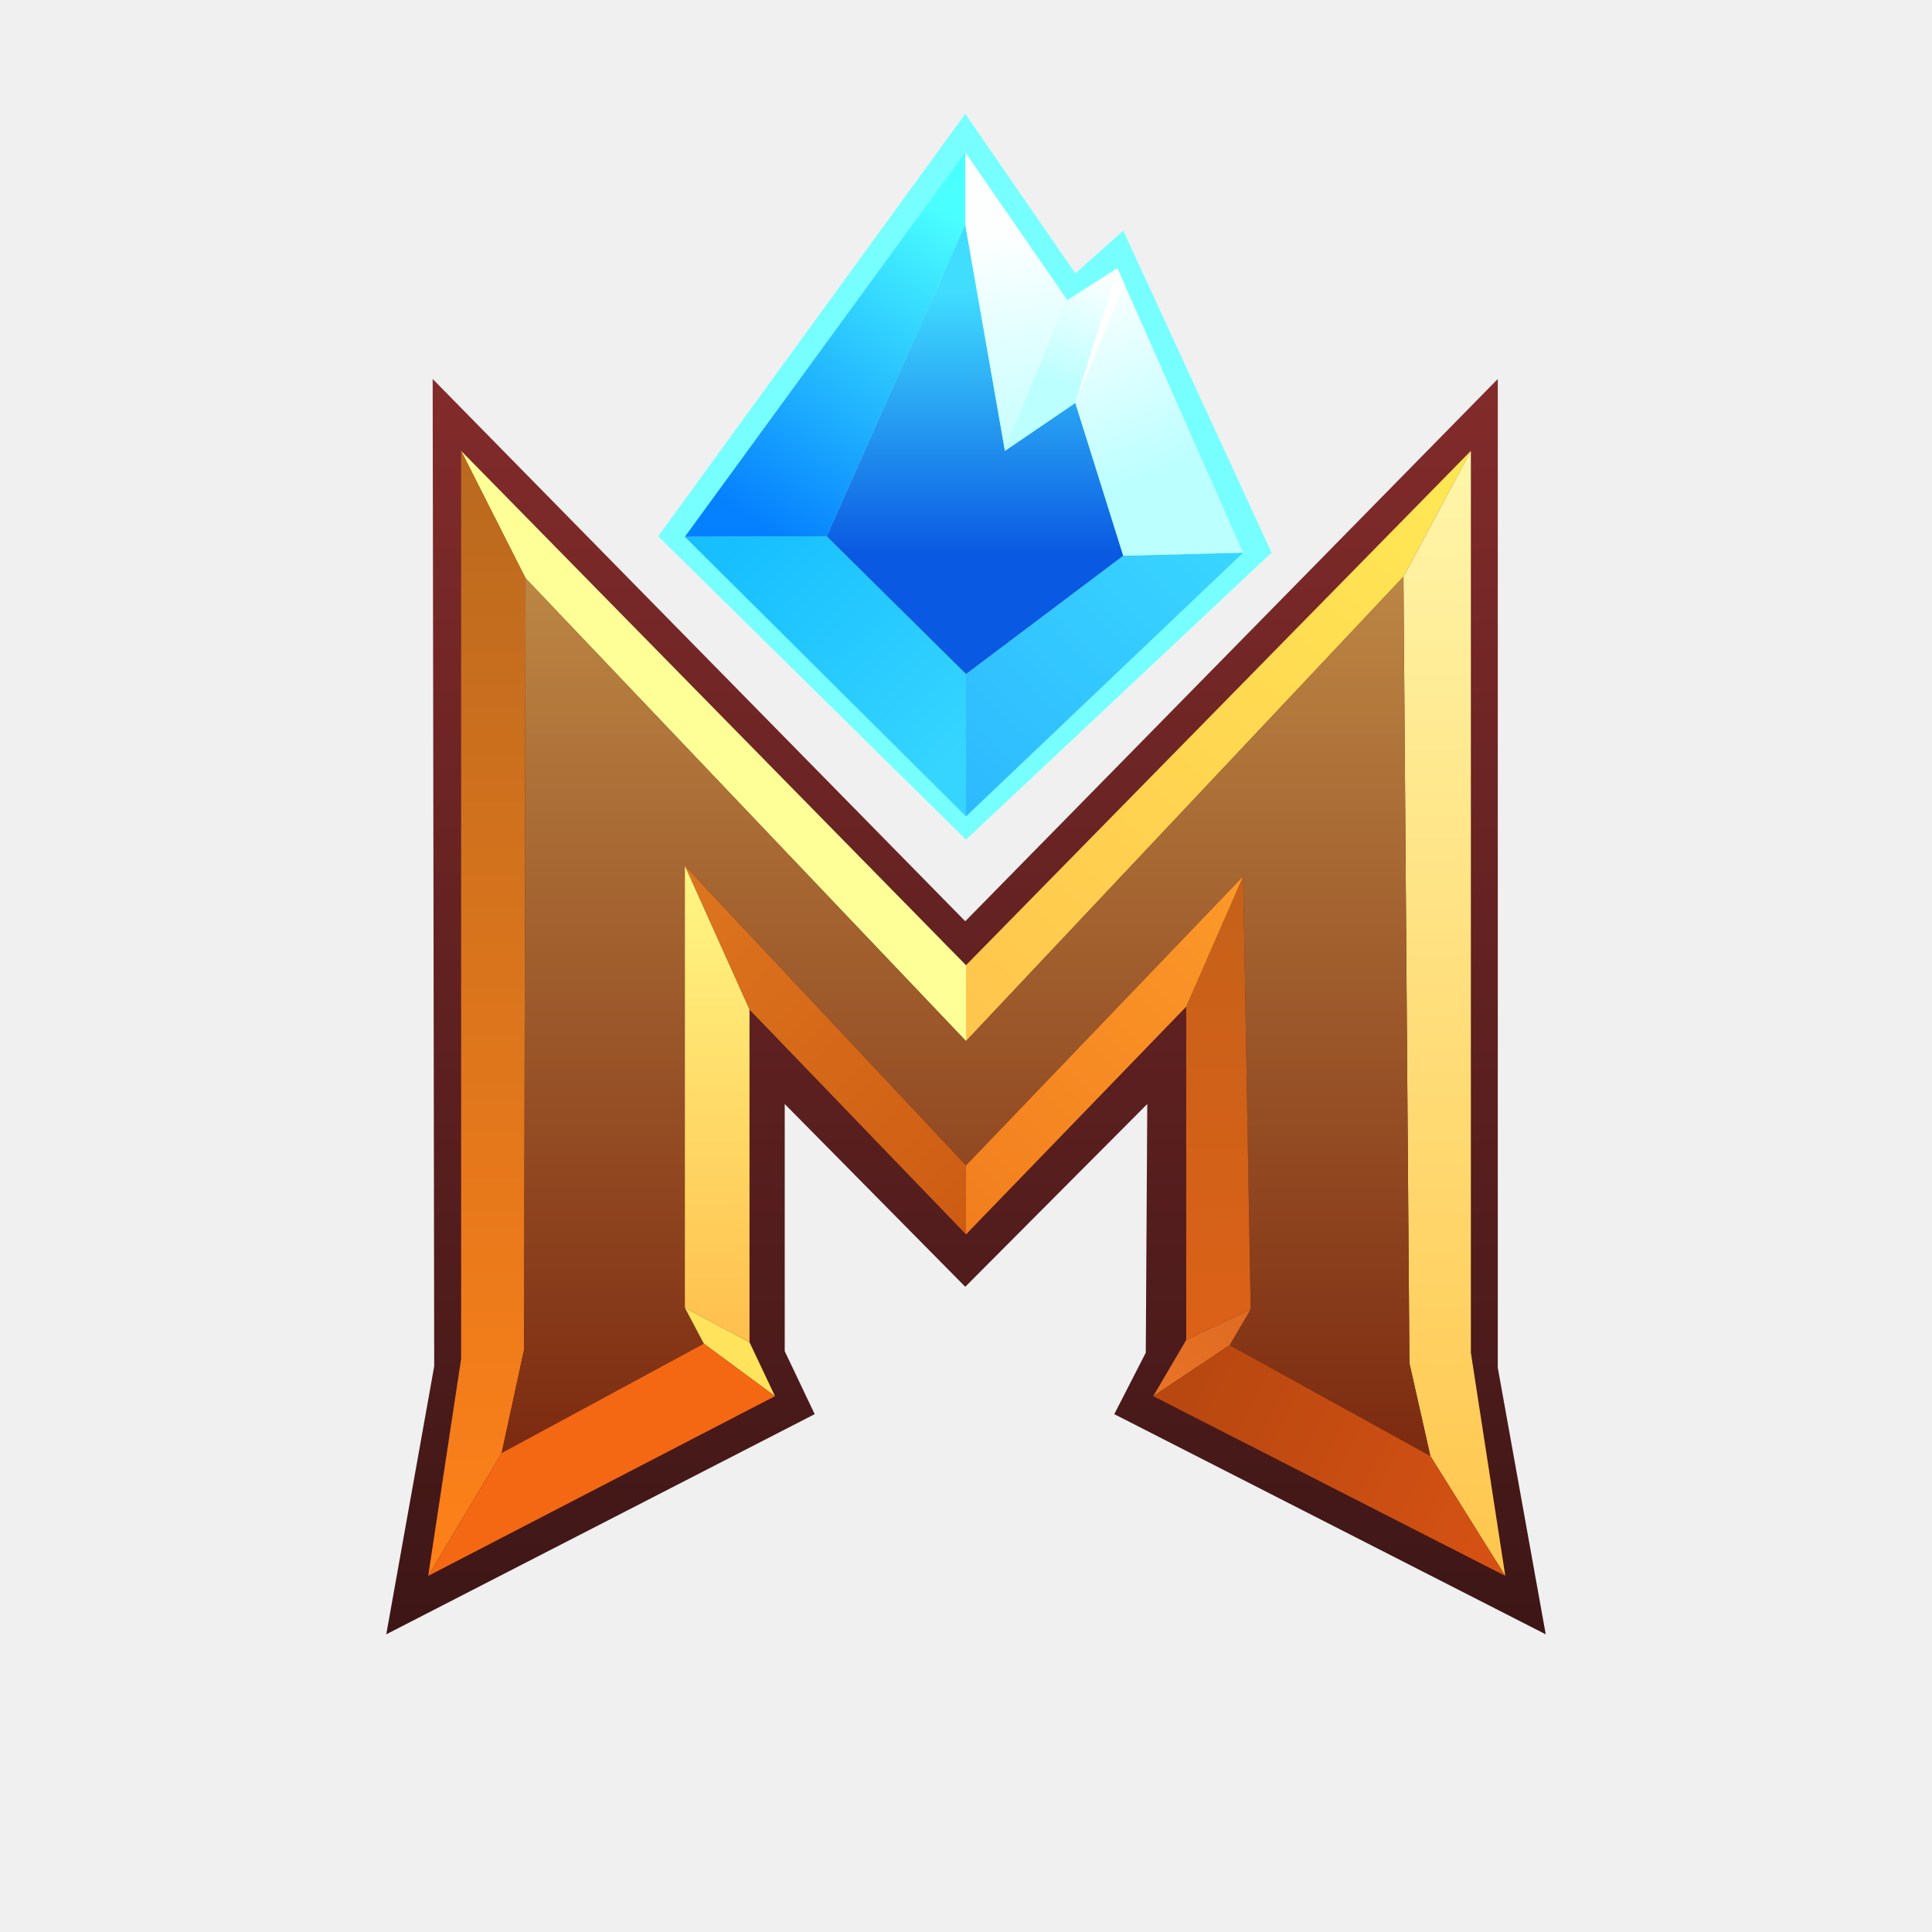
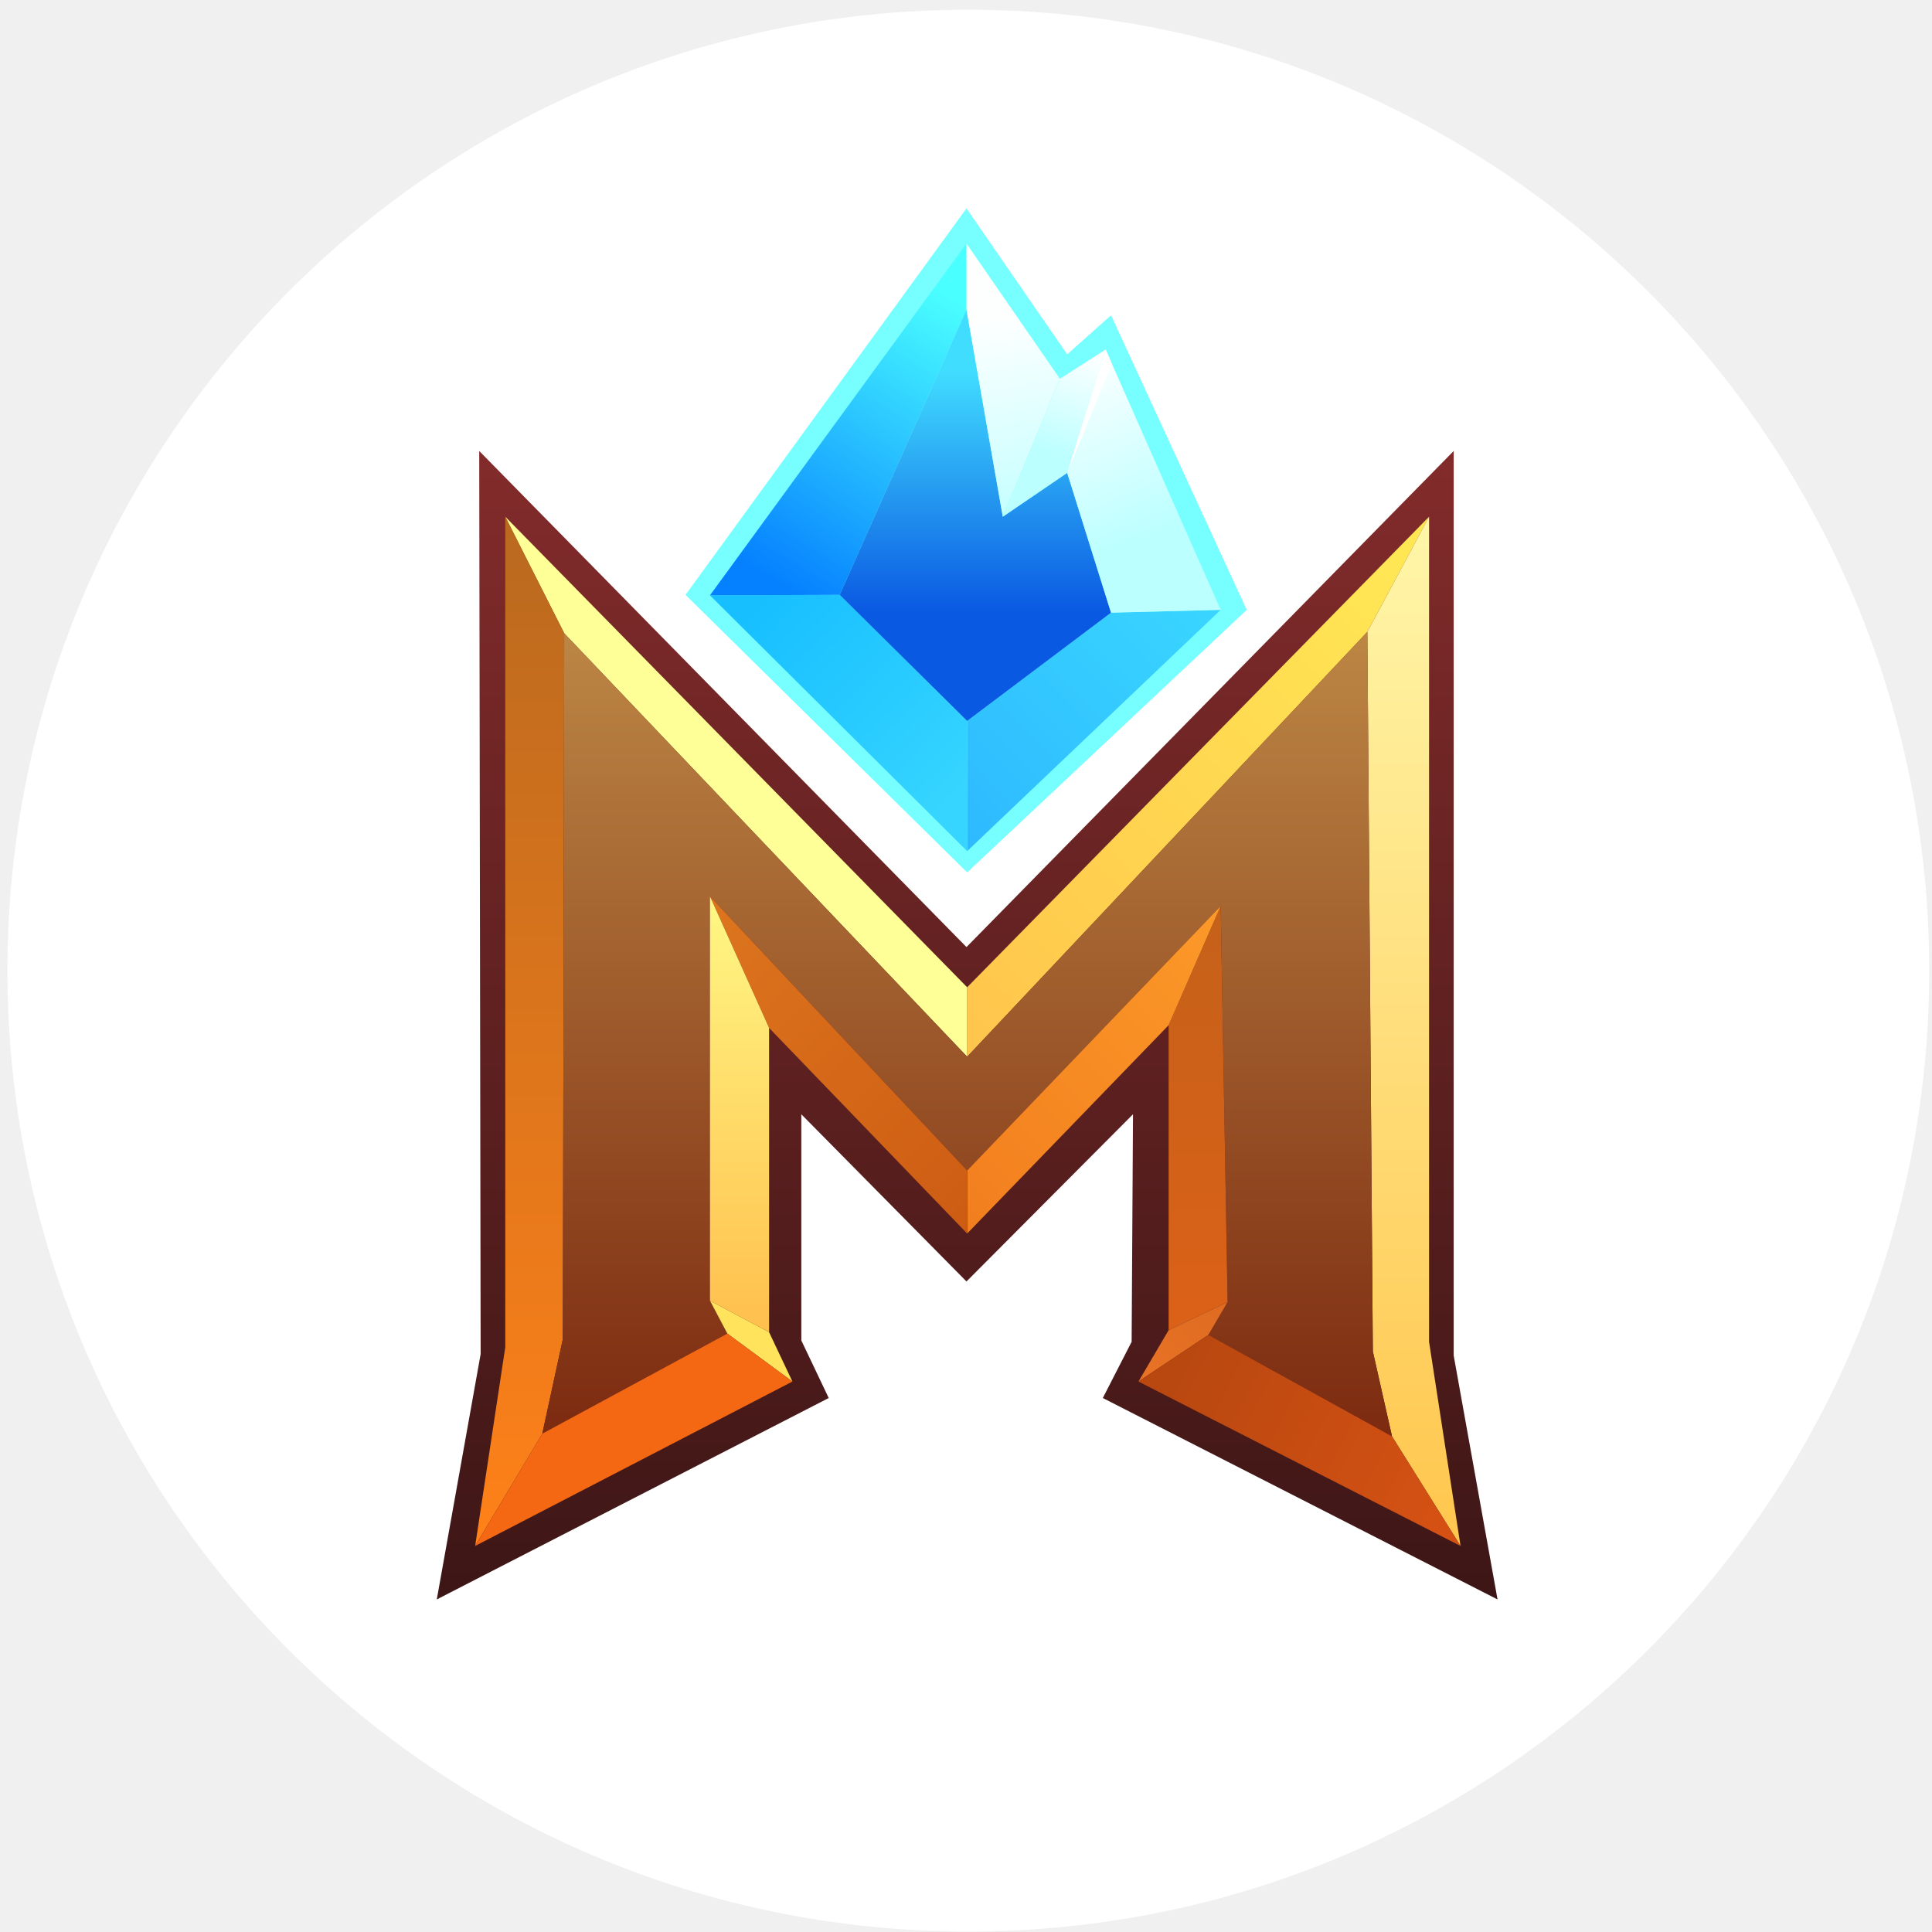
- <svg xmlns="http://www.w3.org/2000/svg" version="1.1" id="Layer_1" x="0px" y="0px" viewBox="0 0 363.12 363.12" style="enable-background:new 0 0 363.12 363.12;" xml:space="preserve">
-   <style type="text/css">
- 	.st0{fill:url(#SVGID_1_);}
- 	.st1{fill:url(#SVGID_2_);}
- 	.st2{fill:url(#SVGID_3_);}
- 	.st3{fill:url(#SVGID_4_);}
- 	.st4{fill:url(#SVGID_5_);}
- 	.st5{fill:url(#SVGID_6_);}
- 	.st6{fill:url(#SVGID_7_);}
- 	.st7{fill:url(#SVGID_8_);}
- 	.st8{fill:url(#SVGID_9_);}
- 	.st9{fill:#FFFFFF;}
- 	.st10{fill:url(#SVGID_10_);}
- 	.st11{fill:url(#SVGID_11_);}
- 	.st12{fill:#FEFF97;}
- 	.st13{fill:url(#SVGID_12_);}
- 	.st14{fill:url(#SVGID_13_);}
- 	.st15{fill:url(#SVGID_14_);}
- 	.st16{fill:url(#SVGID_15_);}
- 	.st17{fill:url(#SVGID_16_);}
- 	.st18{fill:url(#SVGID_17_);}
- 	.st19{fill:url(#SVGID_18_);}
- 	.st20{fill:url(#SVGID_19_);}
- 	.st21{fill:#FFE35C;}
- 	.st22{fill:#F46814;}
- </style>
-   <g>
-     <linearGradient id="SVGID_1_" gradientUnits="userSpaceOnUse" x1="123.7" y1="89.599" x2="238.998" y2="89.599">
-       <stop offset="0" style="stop-color:#77FFFF" />
-       <stop offset="1" style="stop-color:#77FFFF" />
+ <svg xmlns="http://www.w3.org/2000/svg" width="834" height="834" overflow="hidden">
+   <defs>
+     <clipPath id="clip0">
+       <rect x="-2296" y="742" width="834" height="834" />
+     </clipPath>
+     <clipPath id="clip1">
+       <rect x="-2261" y="786" width="764" height="764" />
+     </clipPath>
+     <clipPath id="clip2">
+       <rect x="-2261" y="786" width="764" height="764" />
+     </clipPath>
+     <clipPath id="clip3">
+       <rect x="-2261" y="786" width="764" height="764" />
+     </clipPath>
+     <linearGradient x1="-2000.08" y1="975.269" x2="-1757.81" y2="975.269" gradientUnits="userSpaceOnUse" spreadMethod="pad" id="fill4">
+       <stop offset="0" stop-color="#77FFFF" stop-opacity="1" />
+       <stop offset="1" stop-color="#77FFFF" stop-opacity="1" />
    </linearGradient>
-     <polygon class="st0" points="181.42,21.39 202.11,51.38 211.12,43.35 239,103.87 181.56,157.81 123.7,100.79  " />
-     <linearGradient id="SVGID_2_" gradientUnits="userSpaceOnUse" x1="181.56" y1="307.175" x2="181.56" y2="71.228">
-       <stop offset="0" style="stop-color:#3D1616" />
-       <stop offset="1" style="stop-color:#832B2B" />
+     <linearGradient x1="-1878.5" y1="1432.45" x2="-1878.5" y2="936.666" gradientUnits="userSpaceOnUse" spreadMethod="pad" id="fill5">
+       <stop offset="0" stop-color="#3D1616" stop-opacity="1" />
+       <stop offset="1" stop-color="#832B2B" stop-opacity="1" />
    </linearGradient>
-     <polygon class="st1" points="181.42,173.15 281.51,71.23 281.51,257.06 290.52,307.17 209.43,265.79 215.35,254.24 215.63,207.5    181.42,241.85 147.49,207.5 147.49,253.96 153.12,265.79 72.6,307.17 81.61,256.78 81.32,71.23  " />
-     <linearGradient id="SVGID_3_" gradientUnits="userSpaceOnUse" x1="176.597" y1="145.574" x2="225.588" y2="97.709">
-       <stop offset="0" style="stop-color:#2EBAFF" />
-       <stop offset="1" style="stop-color:#39D5FF" />
+     <linearGradient x1="-1888.93" y1="1092.89" x2="-1785.99" y2="992.309" gradientUnits="userSpaceOnUse" spreadMethod="pad" id="fill6">
+       <stop offset="0" stop-color="#2EBAFF" stop-opacity="1" />
+       <stop offset="1" stop-color="#39D5FF" stop-opacity="1" />
    </linearGradient>
-     <polygon class="st2" points="233.65,103.87 211.12,104.45 181.56,126.69 181.56,153.44  " />
-     <linearGradient id="SVGID_4_" gradientUnits="userSpaceOnUse" x1="141.482" y1="99.546" x2="180.9" y2="140.654">
-       <stop offset="0" style="stop-color:#17BFFF" />
-       <stop offset="1" style="stop-color:#36D5FF" />
+     <linearGradient x1="-1962.71" y1="996.169" x2="-1879.89" y2="1082.55" gradientUnits="userSpaceOnUse" spreadMethod="pad" id="fill7">
+       <stop offset="0" stop-color="#17BFFF" stop-opacity="1" />
+       <stop offset="1" stop-color="#36D5FF" stop-opacity="1" />
    </linearGradient>
-     <polygon class="st3" points="128.72,100.89 155.37,100.79 181.56,126.69 181.56,153.44  " />
-     <linearGradient id="SVGID_5_" gradientUnits="userSpaceOnUse" x1="143.19" y1="98.934" x2="178.667" y2="39.806">
-       <stop offset="0" style="stop-color:#0580FF" />
-       <stop offset="1" style="stop-color:#4AFFFF" />
+     <linearGradient x1="-1959.12" y1="994.883" x2="-1884.58" y2="870.643" gradientUnits="userSpaceOnUse" spreadMethod="pad" id="fill8">
+       <stop offset="0" stop-color="#0580FF" stop-opacity="1" />
+       <stop offset="1" stop-color="#4AFFFF" stop-opacity="1" />
    </linearGradient>
-     <polygon class="st4" points="181.42,28.62 181.42,42.23 155.37,100.79 128.72,100.89  " />
-     <linearGradient id="SVGID_6_" gradientUnits="userSpaceOnUse" x1="183.249" y1="123.41" x2="183.249" y2="54.708">
-       <stop offset="0.28" style="stop-color:#0A59E2" />
-       <stop offset="1" style="stop-color:#41DDFF" />
+     <linearGradient x1="-1874.95" y1="1046.31" x2="-1874.95" y2="901.955" gradientUnits="userSpaceOnUse" spreadMethod="pad" id="fill9">
+       <stop offset="0" stop-color="#0A59E2" stop-opacity="1" />
+       <stop offset="0.28" stop-color="#0A59E2" stop-opacity="1" />
+       <stop offset="1" stop-color="#41DDFF" stop-opacity="1" />
    </linearGradient>
-     <polygon class="st5" points="181.42,42.23 188.88,84.74 202.11,75.73 211.12,104.45 181.56,126.69 155.37,100.79  " />
-     <linearGradient id="SVGID_7_" gradientUnits="userSpaceOnUse" x1="198.074" y1="91.046" x2="189.44" y2="39.989">
-       <stop offset="0" style="stop-color:#BBFFFF" />
-       <stop offset="0.922" style="stop-color:#FDFFFF" />
+     <linearGradient x1="-1843.8" y1="978.308" x2="-1861.94" y2="871.027" gradientUnits="userSpaceOnUse" spreadMethod="pad" id="fill10">
+       <stop offset="0" stop-color="#BBFFFF" stop-opacity="1" />
+       <stop offset="0.922" stop-color="#FDFFFF" stop-opacity="1" />
+       <stop offset="1" stop-color="#FDFFFF" stop-opacity="1" />
    </linearGradient>
-     <polygon class="st6" points="181.42,28.62 200.61,56.4 188.88,84.74 181.42,42.23  " />
-     <linearGradient id="SVGID_8_" gradientUnits="userSpaceOnUse" x1="195.279" y1="80.909" x2="205.04" y2="50.876">
-       <stop offset="0.307" style="stop-color:#BBFFFF" />
-       <stop offset="1" style="stop-color:#FDFFFF" />
+     <linearGradient x1="-1849.67" y1="957.009" x2="-1829.16" y2="893.902" gradientUnits="userSpaceOnUse" spreadMethod="pad" id="fill11">
+       <stop offset="0" stop-color="#BBFFFF" stop-opacity="1" />
+       <stop offset="0.307" stop-color="#BBFFFF" stop-opacity="1" />
+       <stop offset="1" stop-color="#FDFFFF" stop-opacity="1" />
    </linearGradient>
-     <polygon class="st7" points="200.61,56.4 210,50.39 202.11,75.73 188.88,84.74  " />
-     <linearGradient id="SVGID_9_" gradientUnits="userSpaceOnUse" x1="222.999" y1="105.645" x2="201.6" y2="53.838">
-       <stop offset="0.307" style="stop-color:#BBFFFF" />
-       <stop offset="1" style="stop-color:#FDFFFF" />
+     <linearGradient x1="-1791.43" y1="1008.99" x2="-1836.39" y2="900.126" gradientUnits="userSpaceOnUse" spreadMethod="pad" id="fill12">
+       <stop offset="0" stop-color="#BBFFFF" stop-opacity="1" />
+       <stop offset="0.307" stop-color="#BBFFFF" stop-opacity="1" />
+       <stop offset="1" stop-color="#FDFFFF" stop-opacity="1" />
    </linearGradient>
-     <polygon class="st8" points="210,50.39 233.65,103.87 211.12,104.45 202.11,75.73  " />
-     <polygon class="st9" points="210,50.39 211.28,53.29 202.11,75.73  " />
-     <linearGradient id="SVGID_10_" gradientUnits="userSpaceOnUse" x1="181.76" y1="188.333" x2="271.86" y2="93.729">
-       <stop offset="0" style="stop-color:#FFC64D" />
-       <stop offset="1" style="stop-color:#FFE754" />
+     <linearGradient x1="-1878.08" y1="1182.73" x2="-1688.76" y2="983.946" gradientUnits="userSpaceOnUse" spreadMethod="pad" id="fill13">
+       <stop offset="0" stop-color="#FFC64D" stop-opacity="1" />
+       <stop offset="1" stop-color="#FFE754" stop-opacity="1" />
    </linearGradient>
-     <polygon class="st10" points="181.56,181.41 276.45,84.74 263.78,108.39 181.56,195.68  " />
-     <linearGradient id="SVGID_11_" gradientUnits="userSpaceOnUse" x1="273.348" y1="296.194" x2="273.348" y2="84.743">
-       <stop offset="0" style="stop-color:#FFC64D" />
-       <stop offset="1" style="stop-color:#FFF6A9" />
+     <linearGradient x1="-1685.63" y1="1409.37" x2="-1685.63" y2="965.064" gradientUnits="userSpaceOnUse" spreadMethod="pad" id="fill14">
+       <stop offset="0" stop-color="#FFC64D" stop-opacity="1" />
+       <stop offset="1" stop-color="#FFF6A9" stop-opacity="1" />
    </linearGradient>
-     <polygon class="st11" points="276.45,84.74 276.45,254.24 282.92,296.19 268.84,273.67 264.9,256.21 263.78,108.39  " />
-     <polygon class="st12" points="86.67,84.74 181.56,181.41 181.56,195.68 98.78,108.68  " />
-     <linearGradient id="SVGID_12_" gradientUnits="userSpaceOnUse" x1="89.631" y1="296.194" x2="89.631" y2="84.743">
-       <stop offset="0" style="stop-color:#FF8119" />
-       <stop offset="1" style="stop-color:#B9691F" />
+     <linearGradient x1="-2071.67" y1="1409.37" x2="-2071.67" y2="965.064" gradientUnits="userSpaceOnUse" spreadMethod="pad" id="fill15">
+       <stop offset="0" stop-color="#FF8119" stop-opacity="1" />
+       <stop offset="1" stop-color="#B9691F" stop-opacity="1" />
    </linearGradient>
-     <polygon class="st13" points="86.67,84.74 98.78,108.68 98.5,253.68 94.28,273.11 80.48,296.19 86.67,255.37  " />
-     <linearGradient id="SVGID_13_" gradientUnits="userSpaceOnUse" x1="181.56" y1="108.394" x2="181.56" y2="273.669">
-       <stop offset="0" style="stop-color:#BC8644" />
-       <stop offset="1" style="stop-color:#7C2A10" />
+     <linearGradient x1="-1878.5" y1="1014.76" x2="-1878.5" y2="1362.04" gradientUnits="userSpaceOnUse" spreadMethod="pad" id="fill16">
+       <stop offset="0" stop-color="#BC8644" stop-opacity="1" />
+       <stop offset="1" stop-color="#7C2A10" stop-opacity="1" />
    </linearGradient>
-     <polygon class="st14" points="94.28,273.11 132.29,252.55 128.72,245.79 128.72,162.73 181.56,219.05 233.65,164.71 235.06,246.08    231.11,252.83 268.84,273.67 264.9,256.21 263.78,108.39 181.56,195.68 98.78,108.68 98.5,253.68  " />
-     <linearGradient id="SVGID_14_" gradientUnits="userSpaceOnUse" x1="229.003" y1="251.848" x2="229.003" y2="164.705">
-       <stop offset="0" style="stop-color:#DC6118" />
-       <stop offset="1" style="stop-color:#C56119" />
+     <linearGradient x1="-1778.81" y1="1316.19" x2="-1778.81" y2="1133.08" gradientUnits="userSpaceOnUse" spreadMethod="pad" id="fill17">
+       <stop offset="0" stop-color="#DC6118" stop-opacity="1" />
+       <stop offset="1" stop-color="#C56119" stop-opacity="1" />
    </linearGradient>
-     <polygon class="st15" points="233.65,164.71 222.95,189.2 222.95,251.85 235.06,246.08  " />
-     <linearGradient id="SVGID_15_" gradientUnits="userSpaceOnUse" x1="216.861" y1="262.512" x2="234.177" y2="245.196">
-       <stop offset="0" style="stop-color:#E97325" />
-       <stop offset="1" style="stop-color:#DE6B22" />
+     <linearGradient x1="-1804.33" y1="1338.6" x2="-1767.94" y2="1302.21" gradientUnits="userSpaceOnUse" spreadMethod="pad" id="fill18">
+       <stop offset="0" stop-color="#E97325" stop-opacity="1" />
+       <stop offset="1" stop-color="#DE6B22" stop-opacity="1" />
    </linearGradient>
-     <polygon class="st16" points="222.95,251.85 216.75,262.41 231.11,252.83 235.06,246.08  " />
-     <linearGradient id="SVGID_16_" gradientUnits="userSpaceOnUse" x1="226.187" y1="258.861" x2="281.091" y2="286.736">
-       <stop offset="0" style="stop-color:#B94810" />
-       <stop offset="1" style="stop-color:#D55113" />
+     <linearGradient x1="-1784.73" y1="1330.93" x2="-1669.36" y2="1389.5" gradientUnits="userSpaceOnUse" spreadMethod="pad" id="fill19">
+       <stop offset="0" stop-color="#B94810" stop-opacity="1" />
+       <stop offset="1" stop-color="#D55113" stop-opacity="1" />
    </linearGradient>
-     <polygon class="st17" points="231.11,252.83 268.84,273.67 282.92,296.19 216.75,262.41  " />
-     <linearGradient id="SVGID_17_" gradientUnits="userSpaceOnUse" x1="177.758" y1="228.196" x2="237.448" y2="168.507">
-       <stop offset="0" style="stop-color:#F27E1E" />
-       <stop offset="1" style="stop-color:#FC9929" />
+     <linearGradient x1="-1886.49" y1="1266.49" x2="-1761.07" y2="1141.07" gradientUnits="userSpaceOnUse" spreadMethod="pad" id="fill20">
+       <stop offset="0" stop-color="#F27E1E" stop-opacity="1" />
+       <stop offset="1" stop-color="#FC9929" stop-opacity="1" />
    </linearGradient>
-     <polygon class="st18" points="233.65,164.71 222.95,189.2 181.56,232 181.56,219.05  " />
-     <linearGradient id="SVGID_18_" gradientUnits="userSpaceOnUse" x1="185.666" y1="227.892" x2="124.615" y2="166.841">
-       <stop offset="0" style="stop-color:#CD5C13" />
-       <stop offset="1" style="stop-color:#DD751E" />
+     <linearGradient x1="-1869.87" y1="1265.85" x2="-1998.16" y2="1137.57" gradientUnits="userSpaceOnUse" spreadMethod="pad" id="fill21">
+       <stop offset="0" stop-color="#CD5C13" stop-opacity="1" />
+       <stop offset="1" stop-color="#DD751E" stop-opacity="1" />
    </linearGradient>
-     <polygon class="st19" points="128.72,162.73 181.56,219.05 181.56,232 140.87,189.76  " />
-     <linearGradient id="SVGID_19_" gradientUnits="userSpaceOnUse" x1="134.798" y1="252.27" x2="134.798" y2="162.734">
-       <stop offset="0" style="stop-color:#FFBF4D" />
-       <stop offset="1" style="stop-color:#FFF784" />
+     <linearGradient x1="-1976.76" y1="1317.08" x2="-1976.76" y2="1128.94" gradientUnits="userSpaceOnUse" spreadMethod="pad" id="fill22">
+       <stop offset="0" stop-color="#FFBF4D" stop-opacity="1" />
+       <stop offset="1" stop-color="#FFF784" stop-opacity="1" />
    </linearGradient>
-     <polygon class="st20" points="128.72,162.73 140.87,189.76 140.87,252.27 128.72,245.79  " />
-     <polygon class="st21" points="128.72,245.79 140.87,252.27 145.66,262.41 132.29,252.55  " />
-     <polygon class="st22" points="94.28,273.11 132.29,252.55 145.66,262.41 80.48,296.19  " />
+   </defs>
+   <g clip-path="url(#clip0)" transform="translate(2296 -742)">
+     <path d="M-2290.5 1161C-2290.5 933.182-2105.82 748.5-1878 748.5-1650.18 748.5-1465.5 933.182-1465.5 1161-1465.5 1388.82-1650.18 1573.5-1878 1573.5-2105.82 1573.5-2290.5 1388.82-2290.5 1161Z" stroke="#FFFFFF" stroke-width="4.583" stroke-linecap="butt" stroke-linejoin="miter" stroke-miterlimit="8" stroke-opacity="1" fill="#FFFFFF" fill-rule="evenodd" fill-opacity="1" />
+     <g clip-path="url(#clip1)">
+       <g clip-path="url(#clip2)">
+         <g clip-path="url(#clip3)">
+           <path d="M-1878.79 831.945-1835.32 894.961-1816.39 878.088-1757.81 1005.26-1878.5 1118.6-2000.08 998.783Z" fill="url(#fill4)" fill-rule="nonzero" />
+           <path d="M-1878.79 1150.83-1668.48 936.671-1668.48 1327.14-1649.55 1432.44-1819.94 1345.49-1807.5 1321.22-1806.91 1223.01-1878.79 1295.18-1950.09 1223.01-1950.09 1320.63-1938.26 1345.49-2107.45 1432.44-2088.52 1326.55-2089.13 936.671Z" fill="url(#fill5)" fill-rule="nonzero" />
+           <path d="M-1769.05 1005.26-1816.39 1006.47-1878.5 1053.21-1878.5 1109.41Z" fill="url(#fill6)" fill-rule="nonzero" />
+           <path d="M-1989.53 998.993-1933.53 998.783-1878.5 1053.21-1878.5 1109.41Z" fill="url(#fill7)" fill-rule="nonzero" />
+           <path d="M-1878.79 847.137-1878.79 875.735-1933.53 998.783-1989.53 998.993Z" fill="url(#fill8)" fill-rule="nonzero" />
+           <path d="M-1878.79 875.735-1863.12 965.058-1835.32 946.126-1816.39 1006.47-1878.5 1053.21-1933.53 998.783Z" fill="url(#fill9)" fill-rule="nonzero" />
+           <path d="M-1878.79 847.137-1838.47 905.509-1863.12 965.058-1878.79 875.735Z" fill="url(#fill10)" fill-rule="nonzero" />
+           <path d="M-1838.47 905.509-1818.74 892.881-1835.32 946.126-1863.12 965.058Z" fill="url(#fill11)" fill-rule="nonzero" />
+           <path d="M-1818.74 892.881-1769.05 1005.26-1816.39 1006.47-1835.32 946.126Z" fill="url(#fill12)" fill-rule="nonzero" />
+           <path d="M-1818.74 892.881-1816.05 898.975-1835.32 946.126Z" fill="#FFFFFF" fill-rule="nonzero" fill-opacity="1" />
+           <path d="M-1878.5 1168.18-1679.11 965.058-1705.74 1014.75-1878.5 1198.17Z" fill="url(#fill13)" fill-rule="nonzero" />
+           <path d="M-1679.11 965.058-1679.11 1321.22-1665.52 1409.36-1695.1 1362.04-1703.38 1325.36-1705.74 1014.75Z" fill="url(#fill14)" fill-rule="nonzero" />
+           <path d="M-2077.89 965.058-1878.5 1168.18-1878.5 1198.17-2052.44 1015.36Z" fill="#FEFF97" fill-rule="nonzero" fill-opacity="1" />
+           <path d="M-2077.89 965.058-2052.44 1015.36-2053.03 1320.04-2061.9 1360.87-2090.89 1409.36-2077.89 1323.59Z" fill="url(#fill15)" fill-rule="nonzero" />
+           <path d="M-2061.9 1360.87-1982.03 1317.67-1989.53 1303.46-1989.53 1128.93-1878.5 1247.28-1769.05 1133.09-1766.08 1304.07-1774.38 1318.25-1695.1 1362.04-1703.38 1325.36-1705.74 1014.75-1878.5 1198.17-2052.44 1015.36-2053.03 1320.04Z" fill="url(#fill16)" fill-rule="nonzero" />
+           <path d="M-1769.05 1133.09-1791.53 1184.55-1791.53 1316.2-1766.08 1304.07Z" fill="url(#fill17)" fill-rule="nonzero" />
+           <path d="M-1791.53 1316.2-1804.56 1338.38-1774.38 1318.25-1766.08 1304.07Z" fill="url(#fill18)" fill-rule="nonzero" />
+           <path d="M-1774.38 1318.25-1695.1 1362.04-1665.52 1409.36-1804.56 1338.38Z" fill="url(#fill19)" fill-rule="nonzero" />
+           <path d="M-1769.05 1133.09-1791.53 1184.55-1878.5 1274.49-1878.5 1247.28Z" fill="url(#fill20)" fill-rule="nonzero" />
+           <path d="M-1989.53 1128.93-1878.5 1247.28-1878.5 1274.49-1964 1185.73Z" fill="url(#fill21)" fill-rule="nonzero" />
+           <path d="M-1989.53 1128.93-1964 1185.73-1964 1317.08-1989.53 1303.46Z" fill="url(#fill22)" fill-rule="nonzero" />
+           <path d="M-1989.53 1303.46-1964 1317.08-1953.93 1338.38-1982.03 1317.67Z" fill="#FFE35C" fill-rule="nonzero" fill-opacity="1" />
+           <path d="M-2061.9 1360.87-1982.03 1317.67-1953.93 1338.38-2090.89 1409.36Z" fill="#F46814" fill-rule="nonzero" fill-opacity="1" />
+         </g>
+       </g>
+     </g>
  </g>
</svg>
